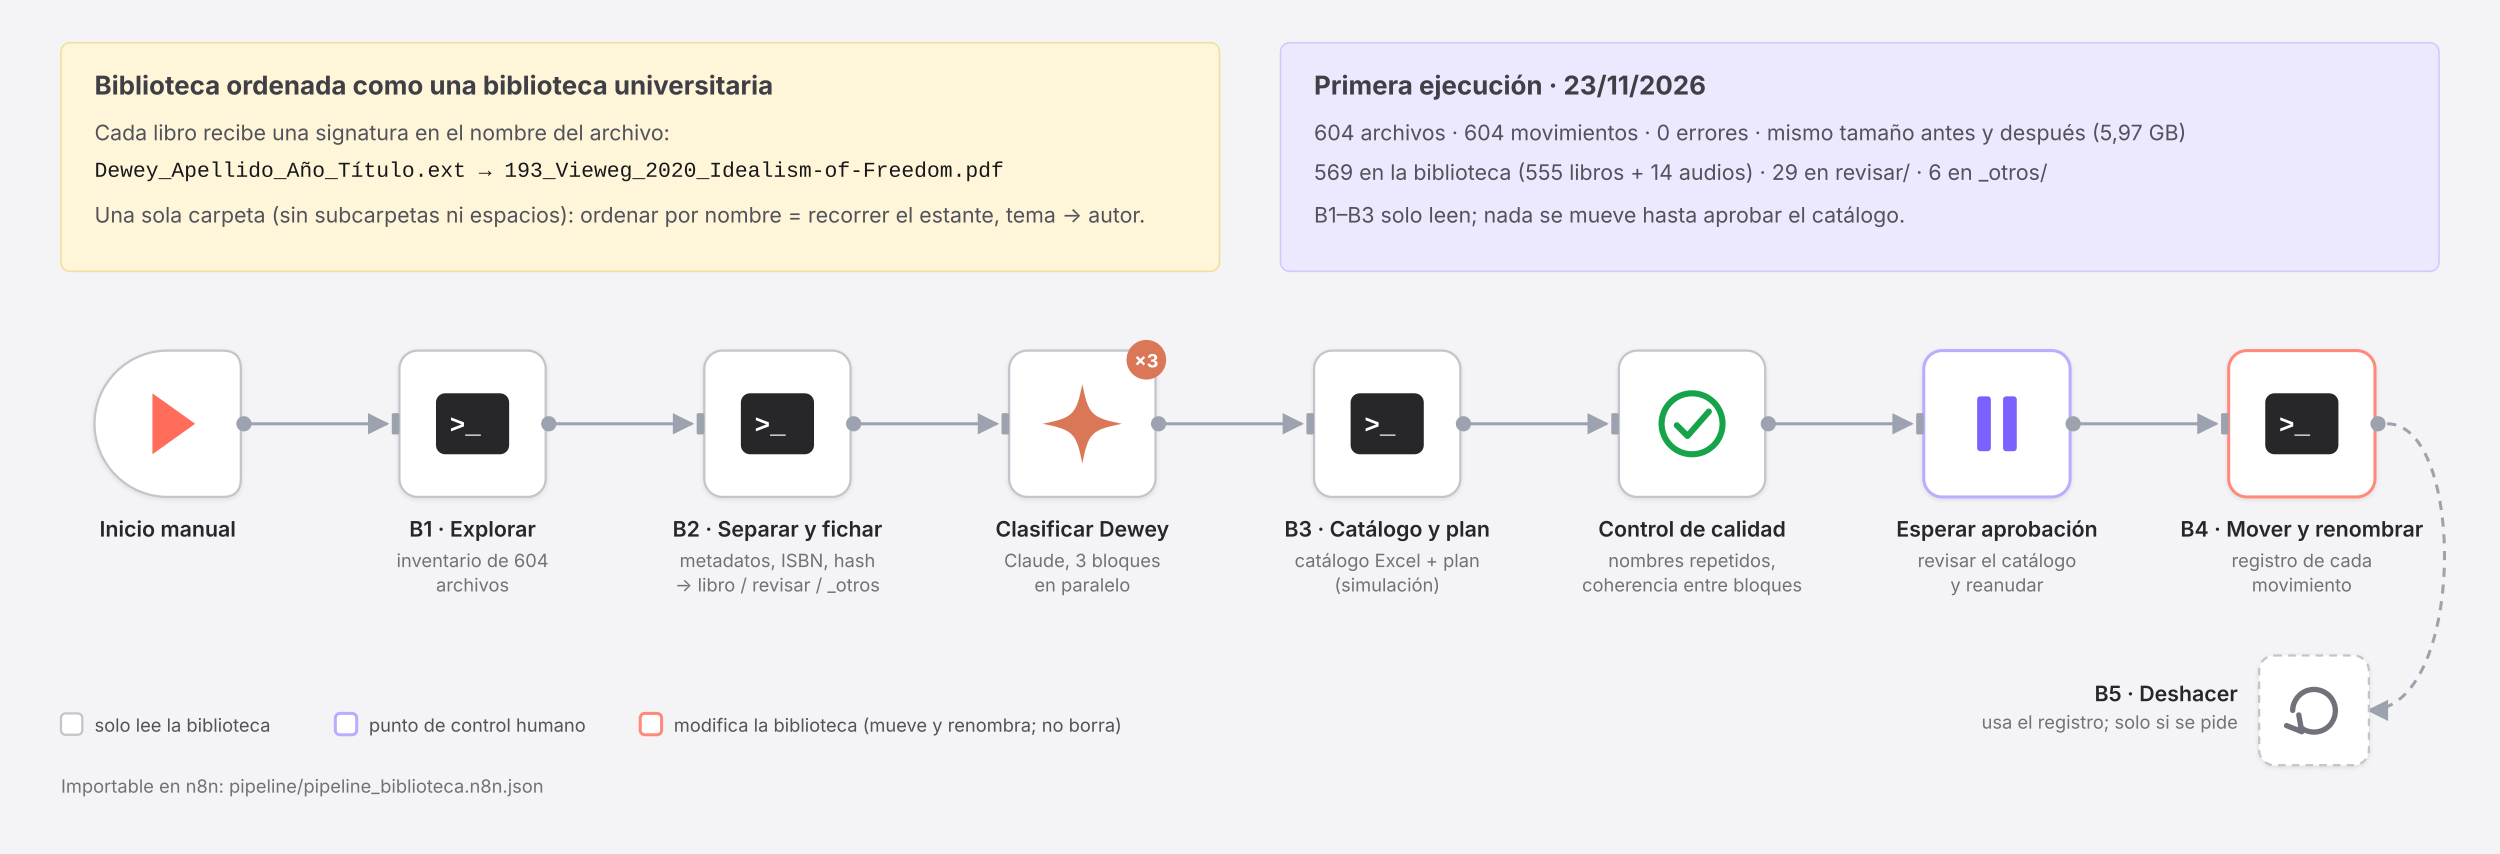
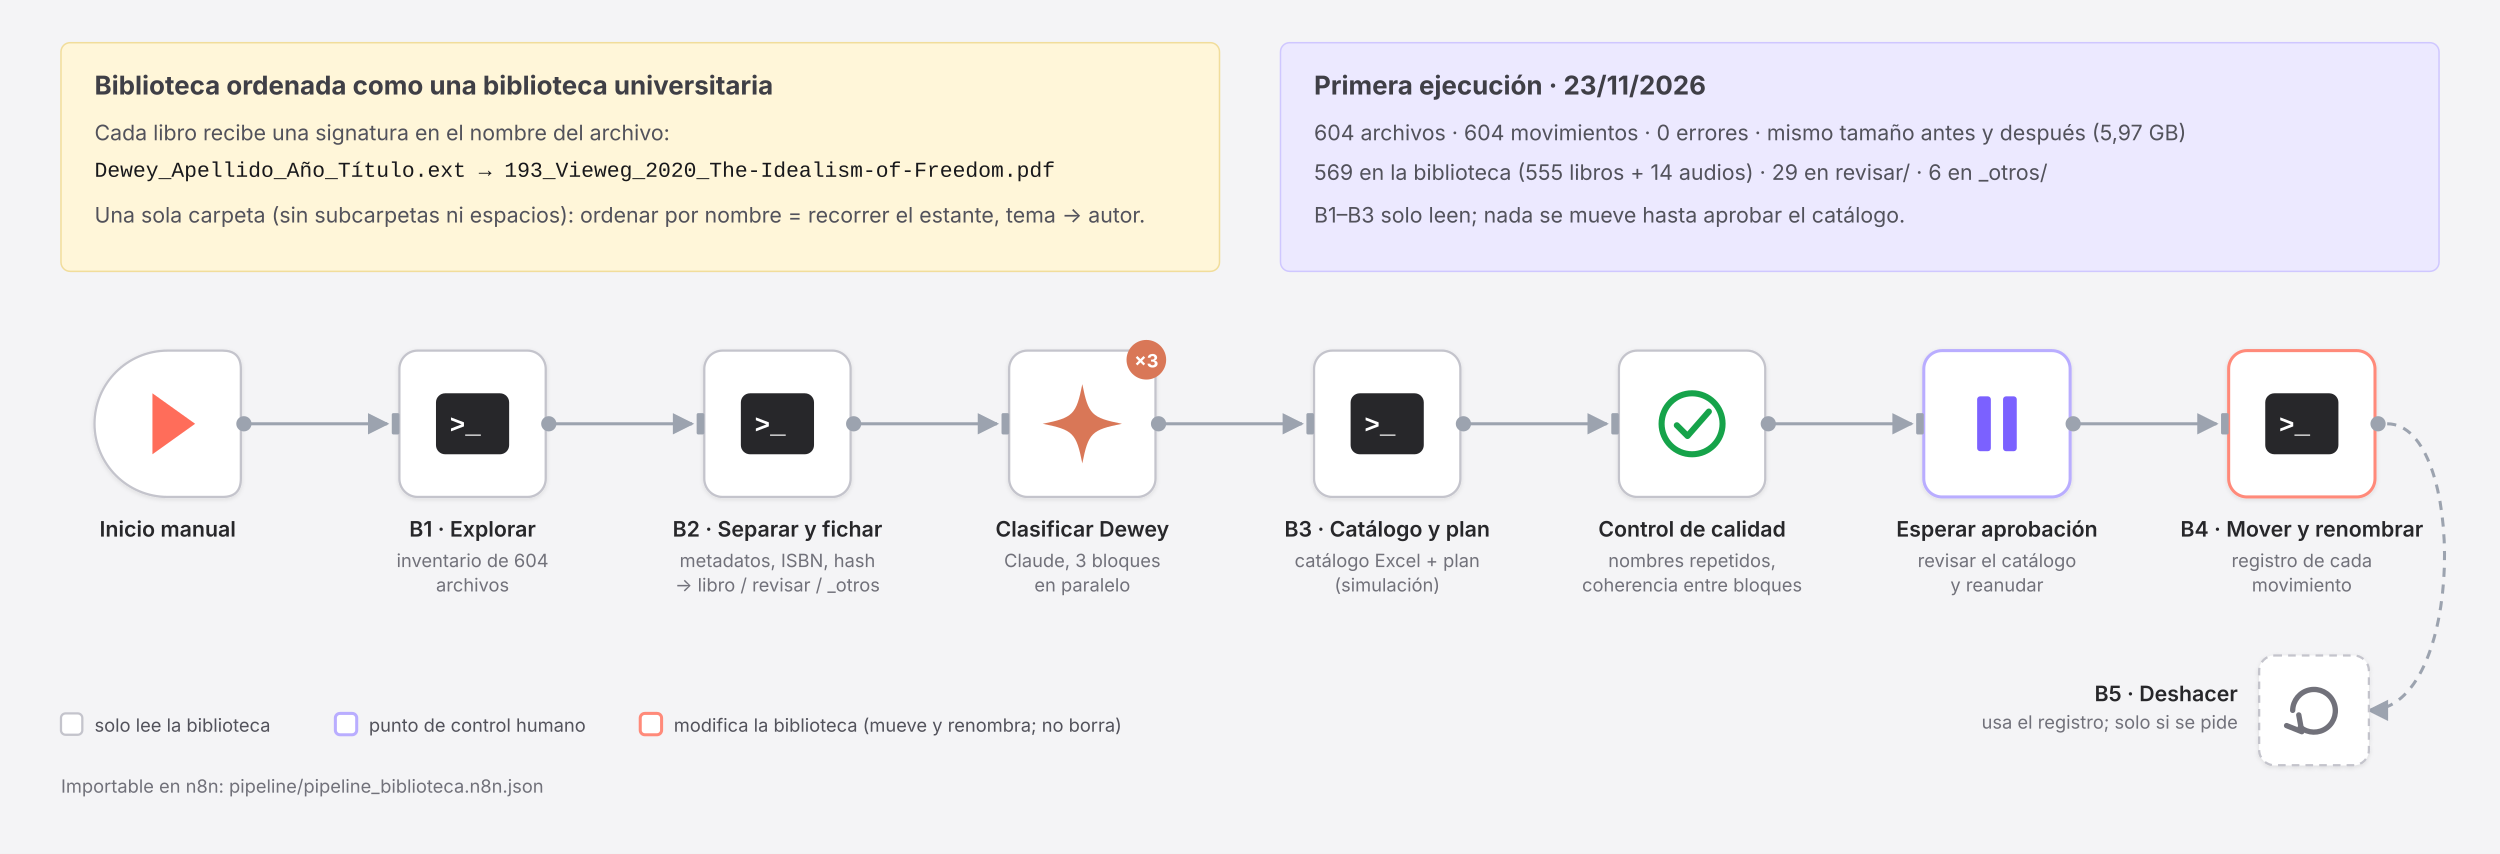
<svg xmlns="http://www.w3.org/2000/svg" width="1640" height="560" viewBox="0 0 1640 560" font-family="Inter, 'Segoe UI', Helvetica, Arial, sans-serif">
  <defs>
    <marker id="flecha" viewBox="0 0 10 10" refX="9" refY="5" markerWidth="7" markerHeight="7" orient="auto">
      <path d="M0,0 L10,5 L0,10 z" fill="#9ca3af" />
    </marker>
    <filter id="sombra" x="-20%" y="-20%" width="140%" height="140%">
      <feDropShadow dx="0" dy="1" stdDeviation="1.5" flood-color="#000" flood-opacity="0.10" />
    </filter>
  </defs>
  <rect width="1640" height="560" fill="#f4f4f6" />
  <rect x="40" y="28" width="760" height="150" rx="6" fill="#fff6d9" stroke="#f1dd9b" />
  <text x="62" y="62" font-size="17" font-weight="700" fill="#3f3f46">Biblioteca ordenada como una biblioteca universitaria</text>
  <text x="62" y="92" font-size="14" fill="#52525b">Cada libro recibe una signatura en el nombre del archivo:</text>
-   <text x="62" y="116" font-size="14" font-family="Consolas, 'Courier New', monospace" fill="#18181b">Dewey_Apellido_Año_Título.ext   →   193_Vieweg_2020_Idealism-of-Freedom.pdf</text>
+   <text x="62" y="116" font-size="14" font-family="Consolas, 'Courier New', monospace" fill="#18181b">Dewey_Apellido_Año_Título.ext   →   193_Vieweg_2020_The-Idealism-of-Freedom.pdf</text>
  <text x="62" y="146" font-size="14" fill="#52525b">Una sola carpeta (sin subcarpetas ni espacios): ordenar por nombre = recorrer el estante, tema → autor.</text>
  <rect x="840" y="28" width="760" height="150" rx="6" fill="#ece9ff" stroke="#cfc7ff" />
  <text x="862" y="62" font-size="17" font-weight="700" fill="#3f3f46">Primera ejecución · 23/11/2026</text>
  <text x="862" y="92" font-size="14" fill="#52525b">604 archivos · 604 movimientos · 0 errores · mismo tamaño antes y después (5,97 GB)</text>
  <text x="862" y="118" font-size="14" fill="#52525b">569 en la biblioteca (555 libros + 14 audios) · 29 en revisar/ · 6 en _otros/</text>
  <text x="862" y="146" font-size="14" fill="#52525b">B1–B3 solo leen; nada se mueve hasta aprobar el catálogo.</text>
  <g stroke="#9ca3af" stroke-width="2" fill="none" marker-end="url(#flecha)">
    <line x1="164" y1="278" x2="254" y2="278" />
    <line x1="364" y1="278" x2="454" y2="278" />
    <line x1="564" y1="278" x2="654" y2="278" />
    <line x1="764" y1="278" x2="854" y2="278" />
    <line x1="964" y1="278" x2="1054" y2="278" />
    <line x1="1164" y1="278" x2="1254" y2="278" />
    <line x1="1364" y1="278" x2="1454" y2="278" />
  </g>
  <path d="M1566,278 C1618,278 1618,466 1554,466" stroke="#9ca3af" stroke-width="2" stroke-dasharray="6 5" fill="none" marker-end="url(#flecha)" />
  <g filter="url(#sombra)">
    <path d="M110,230 H146 Q158,230 158,242 V314 Q158,326 146,326 H110 A48,48 0 0 1 110,230 Z" fill="#fff" stroke="#c4c4cc" stroke-width="1.5" />
    <rect x="262" y="230" width="96" height="96" rx="12" fill="#fff" stroke="#c4c4cc" stroke-width="1.5" />
    <rect x="462" y="230" width="96" height="96" rx="12" fill="#fff" stroke="#c4c4cc" stroke-width="1.5" />
    <rect x="662" y="230" width="96" height="96" rx="12" fill="#fff" stroke="#c4c4cc" stroke-width="1.5" />
    <rect x="862" y="230" width="96" height="96" rx="12" fill="#fff" stroke="#c4c4cc" stroke-width="1.5" />
    <rect x="1062" y="230" width="96" height="96" rx="12" fill="#fff" stroke="#c4c4cc" stroke-width="1.5" />
    <rect x="1262" y="230" width="96" height="96" rx="12" fill="#fff" stroke="#b9adff" stroke-width="2" />
    <rect x="1462" y="230" width="96" height="96" rx="12" fill="#fff" stroke="#ff8a7a" stroke-width="2" />
    <rect x="1482" y="430" width="72" height="72" rx="10" fill="#fff" stroke="#c4c4cc" stroke-width="1.5" stroke-dasharray="5 4" />
  </g>
  <g fill="#9ca3af">
    <circle cx="160" cy="278" r="5" />
    <rect x="257" y="271" width="5" height="14" rx="1" />
    <circle cx="360" cy="278" r="5" />
    <rect x="457" y="271" width="5" height="14" rx="1" />
    <circle cx="560" cy="278" r="5" />
    <rect x="657" y="271" width="5" height="14" rx="1" />
    <circle cx="760" cy="278" r="5" />
    <rect x="857" y="271" width="5" height="14" rx="1" />
    <circle cx="960" cy="278" r="5" />
    <rect x="1057" y="271" width="5" height="14" rx="1" />
    <circle cx="1160" cy="278" r="5" />
    <rect x="1257" y="271" width="5" height="14" rx="1" />
    <circle cx="1360" cy="278" r="5" />
    <rect x="1457" y="271" width="5" height="14" rx="1" />
    <circle cx="1560" cy="278" r="5" />
  </g>
  <path d="M100,258 L128,278 L100,298 Z" fill="#ff6d5a" />
  <g font-family="Consolas, 'Courier New', monospace" font-size="17" font-weight="700" fill="#fff">
    <rect x="286" y="258" width="48" height="40" rx="6" fill="#27272a" />
    <text x="295" y="284">&gt;_</text>
    <rect x="486" y="258" width="48" height="40" rx="6" fill="#27272a" />
    <text x="495" y="284">&gt;_</text>
    <rect x="886" y="258" width="48" height="40" rx="6" fill="#27272a" />
    <text x="895" y="284">&gt;_</text>
    <rect x="1486" y="258" width="48" height="40" rx="6" fill="#27272a" />
    <text x="1495" y="284">&gt;_</text>
  </g>
  <path d="M710,252 C714,272 716,274 736,278 C716,282 714,284 710,304 C706,284 704,282 684,278 C704,274 706,272 710,252 Z" fill="#d97757" />
  <circle cx="752" cy="236" r="13" fill="#d97757" />
  <text x="752" y="241" font-size="12" font-weight="700" fill="#fff" text-anchor="middle">×3</text>
  <circle cx="1110" cy="278" r="20" fill="none" stroke="#16a34a" stroke-width="4" />
  <path d="M1100,279 L1107,286 L1121,270" fill="none" stroke="#16a34a" stroke-width="4" stroke-linecap="round" stroke-linejoin="round" />
  <rect x="1297" y="260" width="9" height="36" rx="2" fill="#7b61ff" />
  <rect x="1314" y="260" width="9" height="36" rx="2" fill="#7b61ff" />
  <path d="M1504,466 a14,14 0 1 1 5,11" fill="none" stroke="#71717a" stroke-width="3.5" stroke-linecap="round" />
  <path d="M1500,476 L1510,480 L1508,469" fill="none" stroke="#71717a" stroke-width="3.5" stroke-linecap="round" stroke-linejoin="round" />
  <g font-size="14" font-weight="600" fill="#27272a" text-anchor="middle">
    <text x="110" y="352">Inicio manual</text>
    <text x="310" y="352">B1 · Explorar</text>
    <text x="510" y="352">B2 · Separar y fichar</text>
    <text x="710" y="352">Clasificar Dewey</text>
    <text x="910" y="352">B3 · Catálogo y plan</text>
    <text x="1110" y="352">Control de calidad</text>
    <text x="1310" y="352">Esperar aprobación</text>
    <text x="1510" y="352">B4 · Mover y renombrar</text>
  </g>
  <g font-size="12" fill="#71717a" text-anchor="middle">
    <text x="310" y="372">inventario de 604</text>
    <text x="310" y="388">archivos</text>
    <text x="510" y="372">metadatos, ISBN, hash</text>
    <text x="510" y="388">→ libro / revisar / _otros</text>
    <text x="710" y="372">Claude, 3 bloques</text>
    <text x="710" y="388">en paralelo</text>
    <text x="910" y="372">catálogo Excel + plan</text>
    <text x="910" y="388">(simulación)</text>
    <text x="1110" y="372">nombres repetidos,</text>
    <text x="1110" y="388">coherencia entre bloques</text>
    <text x="1310" y="372">revisar el catálogo</text>
    <text x="1310" y="388">y reanudar</text>
    <text x="1510" y="372">registro de cada</text>
    <text x="1510" y="388">movimiento</text>
  </g>
  <text x="1468" y="460" font-size="14" font-weight="600" fill="#27272a" text-anchor="end">B5 · Deshacer</text>
  <text x="1468" y="478" font-size="12" fill="#71717a" text-anchor="end">usa el registro; solo si se pide</text>
  <g font-size="12" fill="#52525b">
    <rect x="40" y="468" width="14" height="14" rx="3" fill="#fff" stroke="#c4c4cc" stroke-width="1.5" />
    <text x="62" y="480">solo lee la biblioteca</text>
    <rect x="220" y="468" width="14" height="14" rx="3" fill="#fff" stroke="#b9adff" stroke-width="2" />
    <text x="242" y="480">punto de control humano</text>
    <rect x="420" y="468" width="14" height="14" rx="3" fill="#fff" stroke="#ff8a7a" stroke-width="2" />
    <text x="442" y="480">modifica la biblioteca (mueve y renombra; no borra)</text>
    <text x="40" y="520" fill="#71717a">Importable en n8n: pipeline/pipeline_biblioteca.n8n.json</text>
  </g>
</svg>
